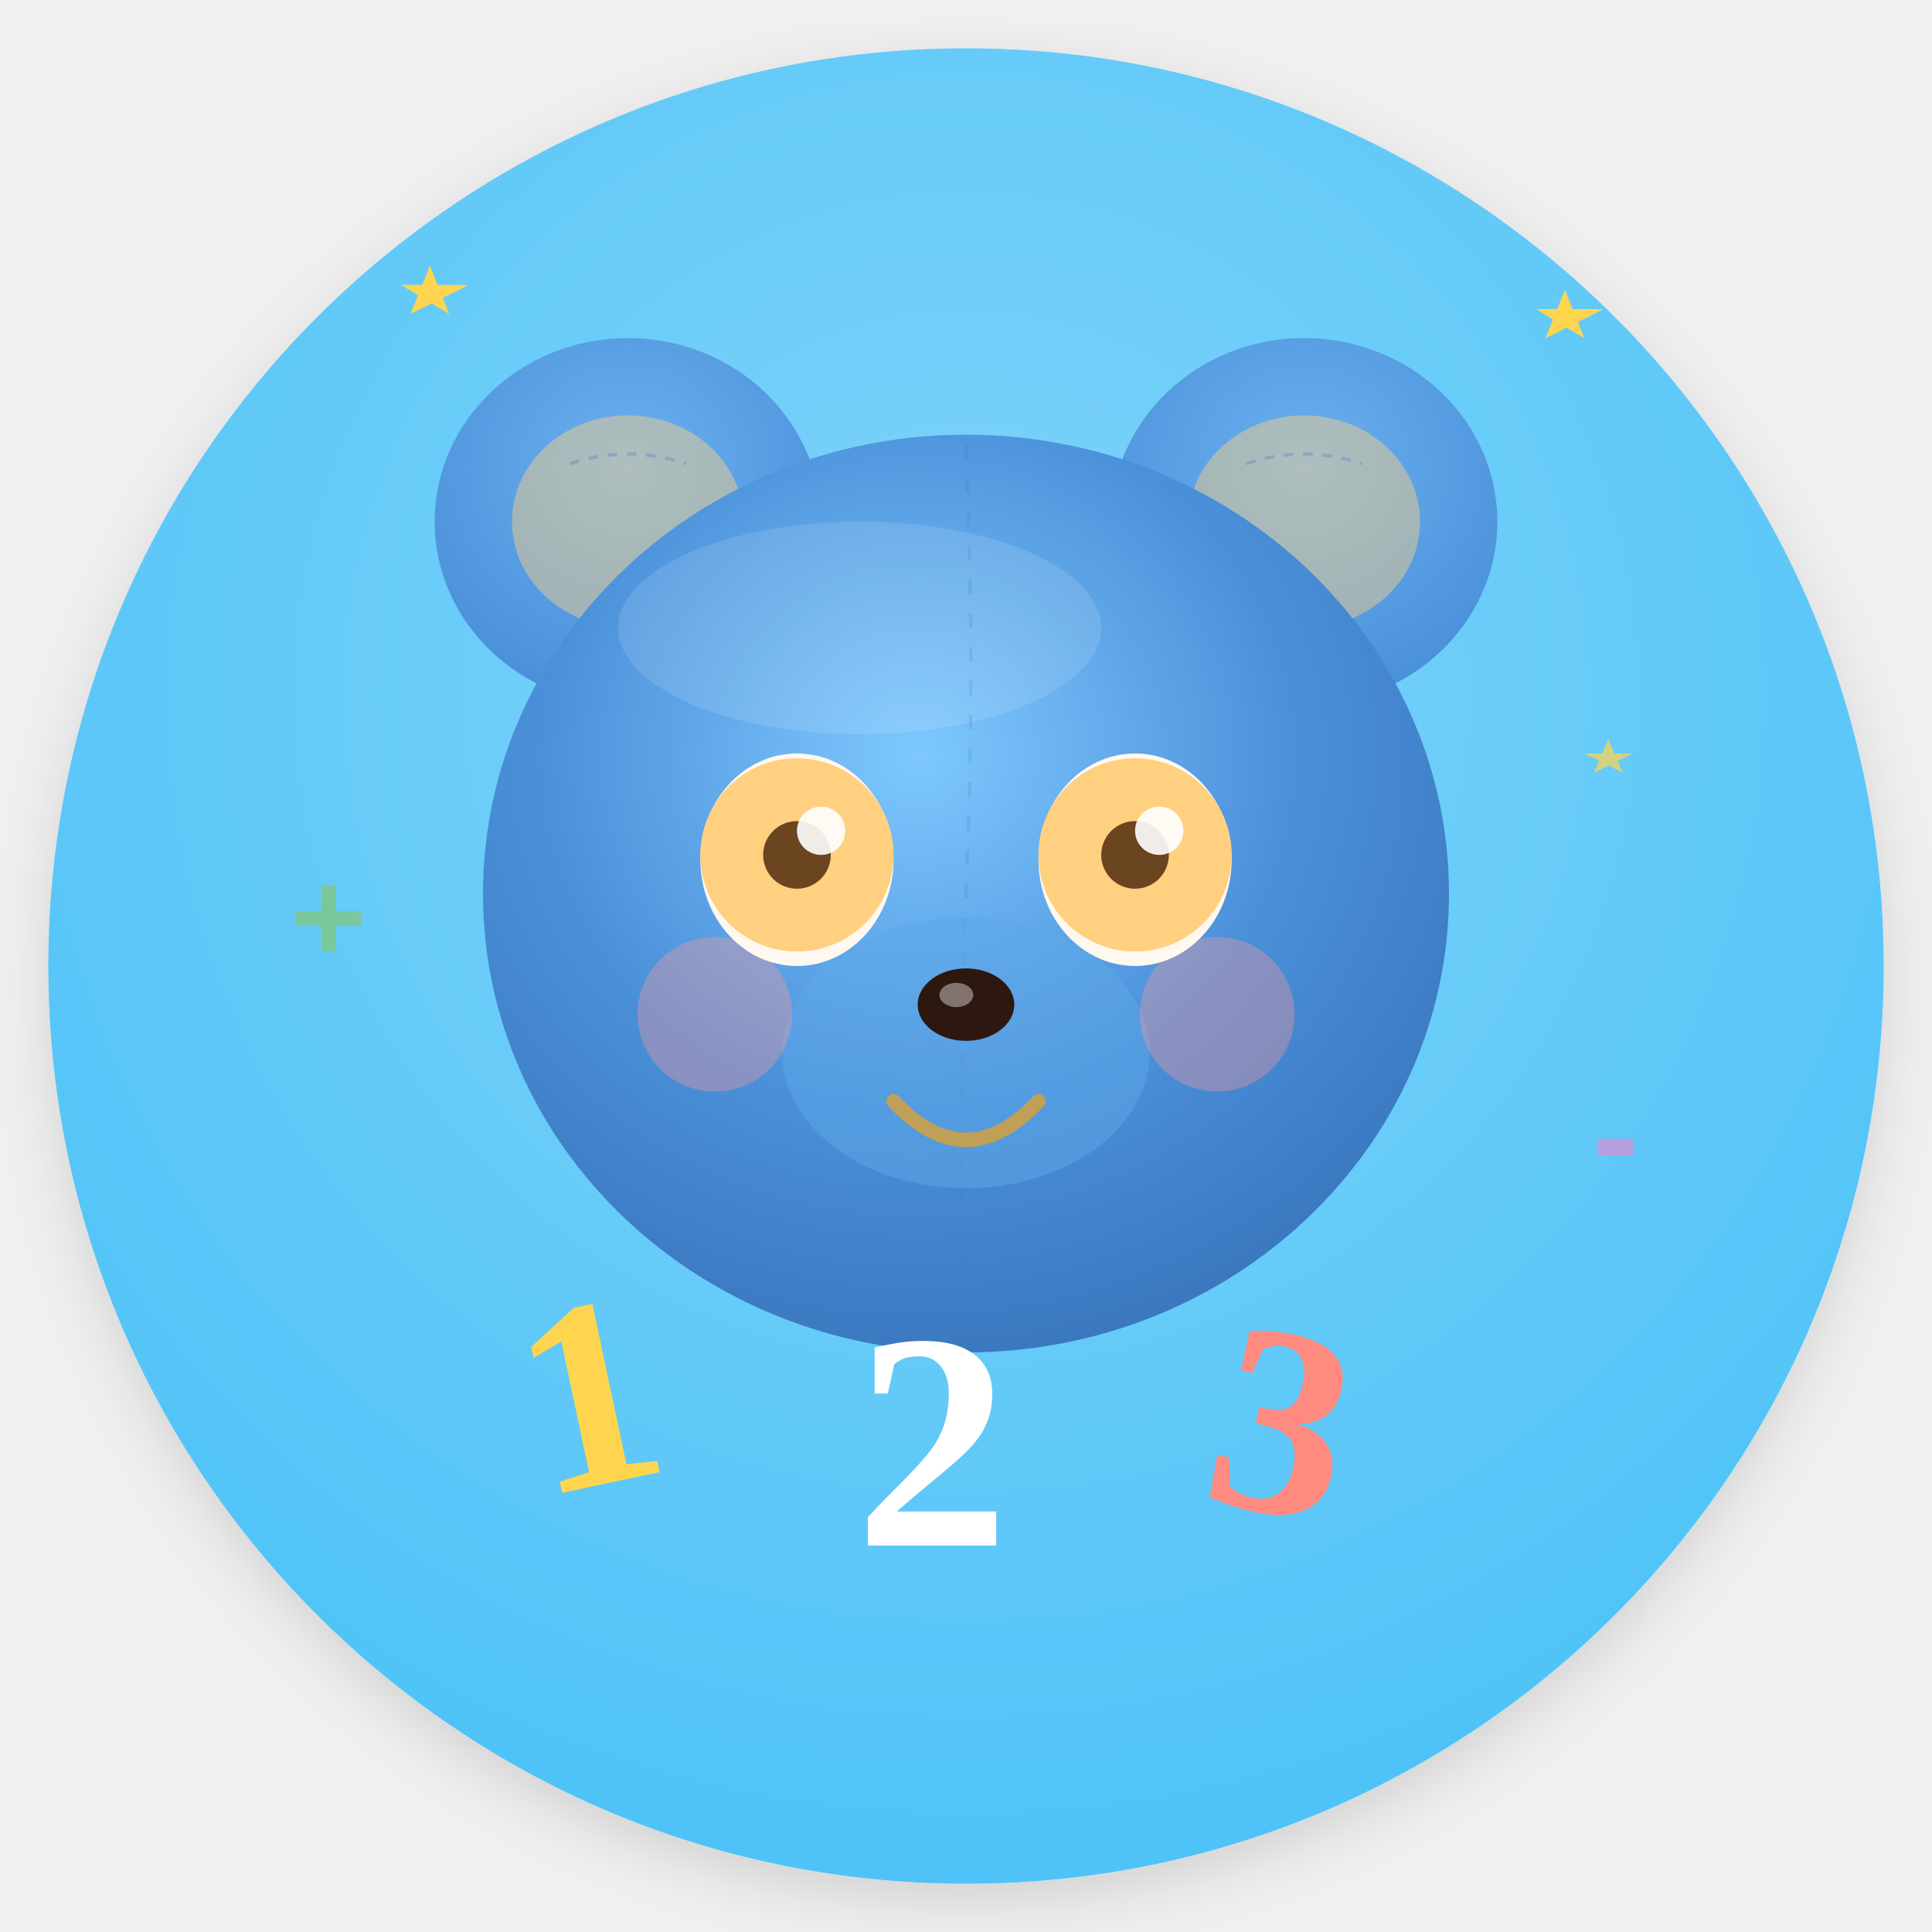
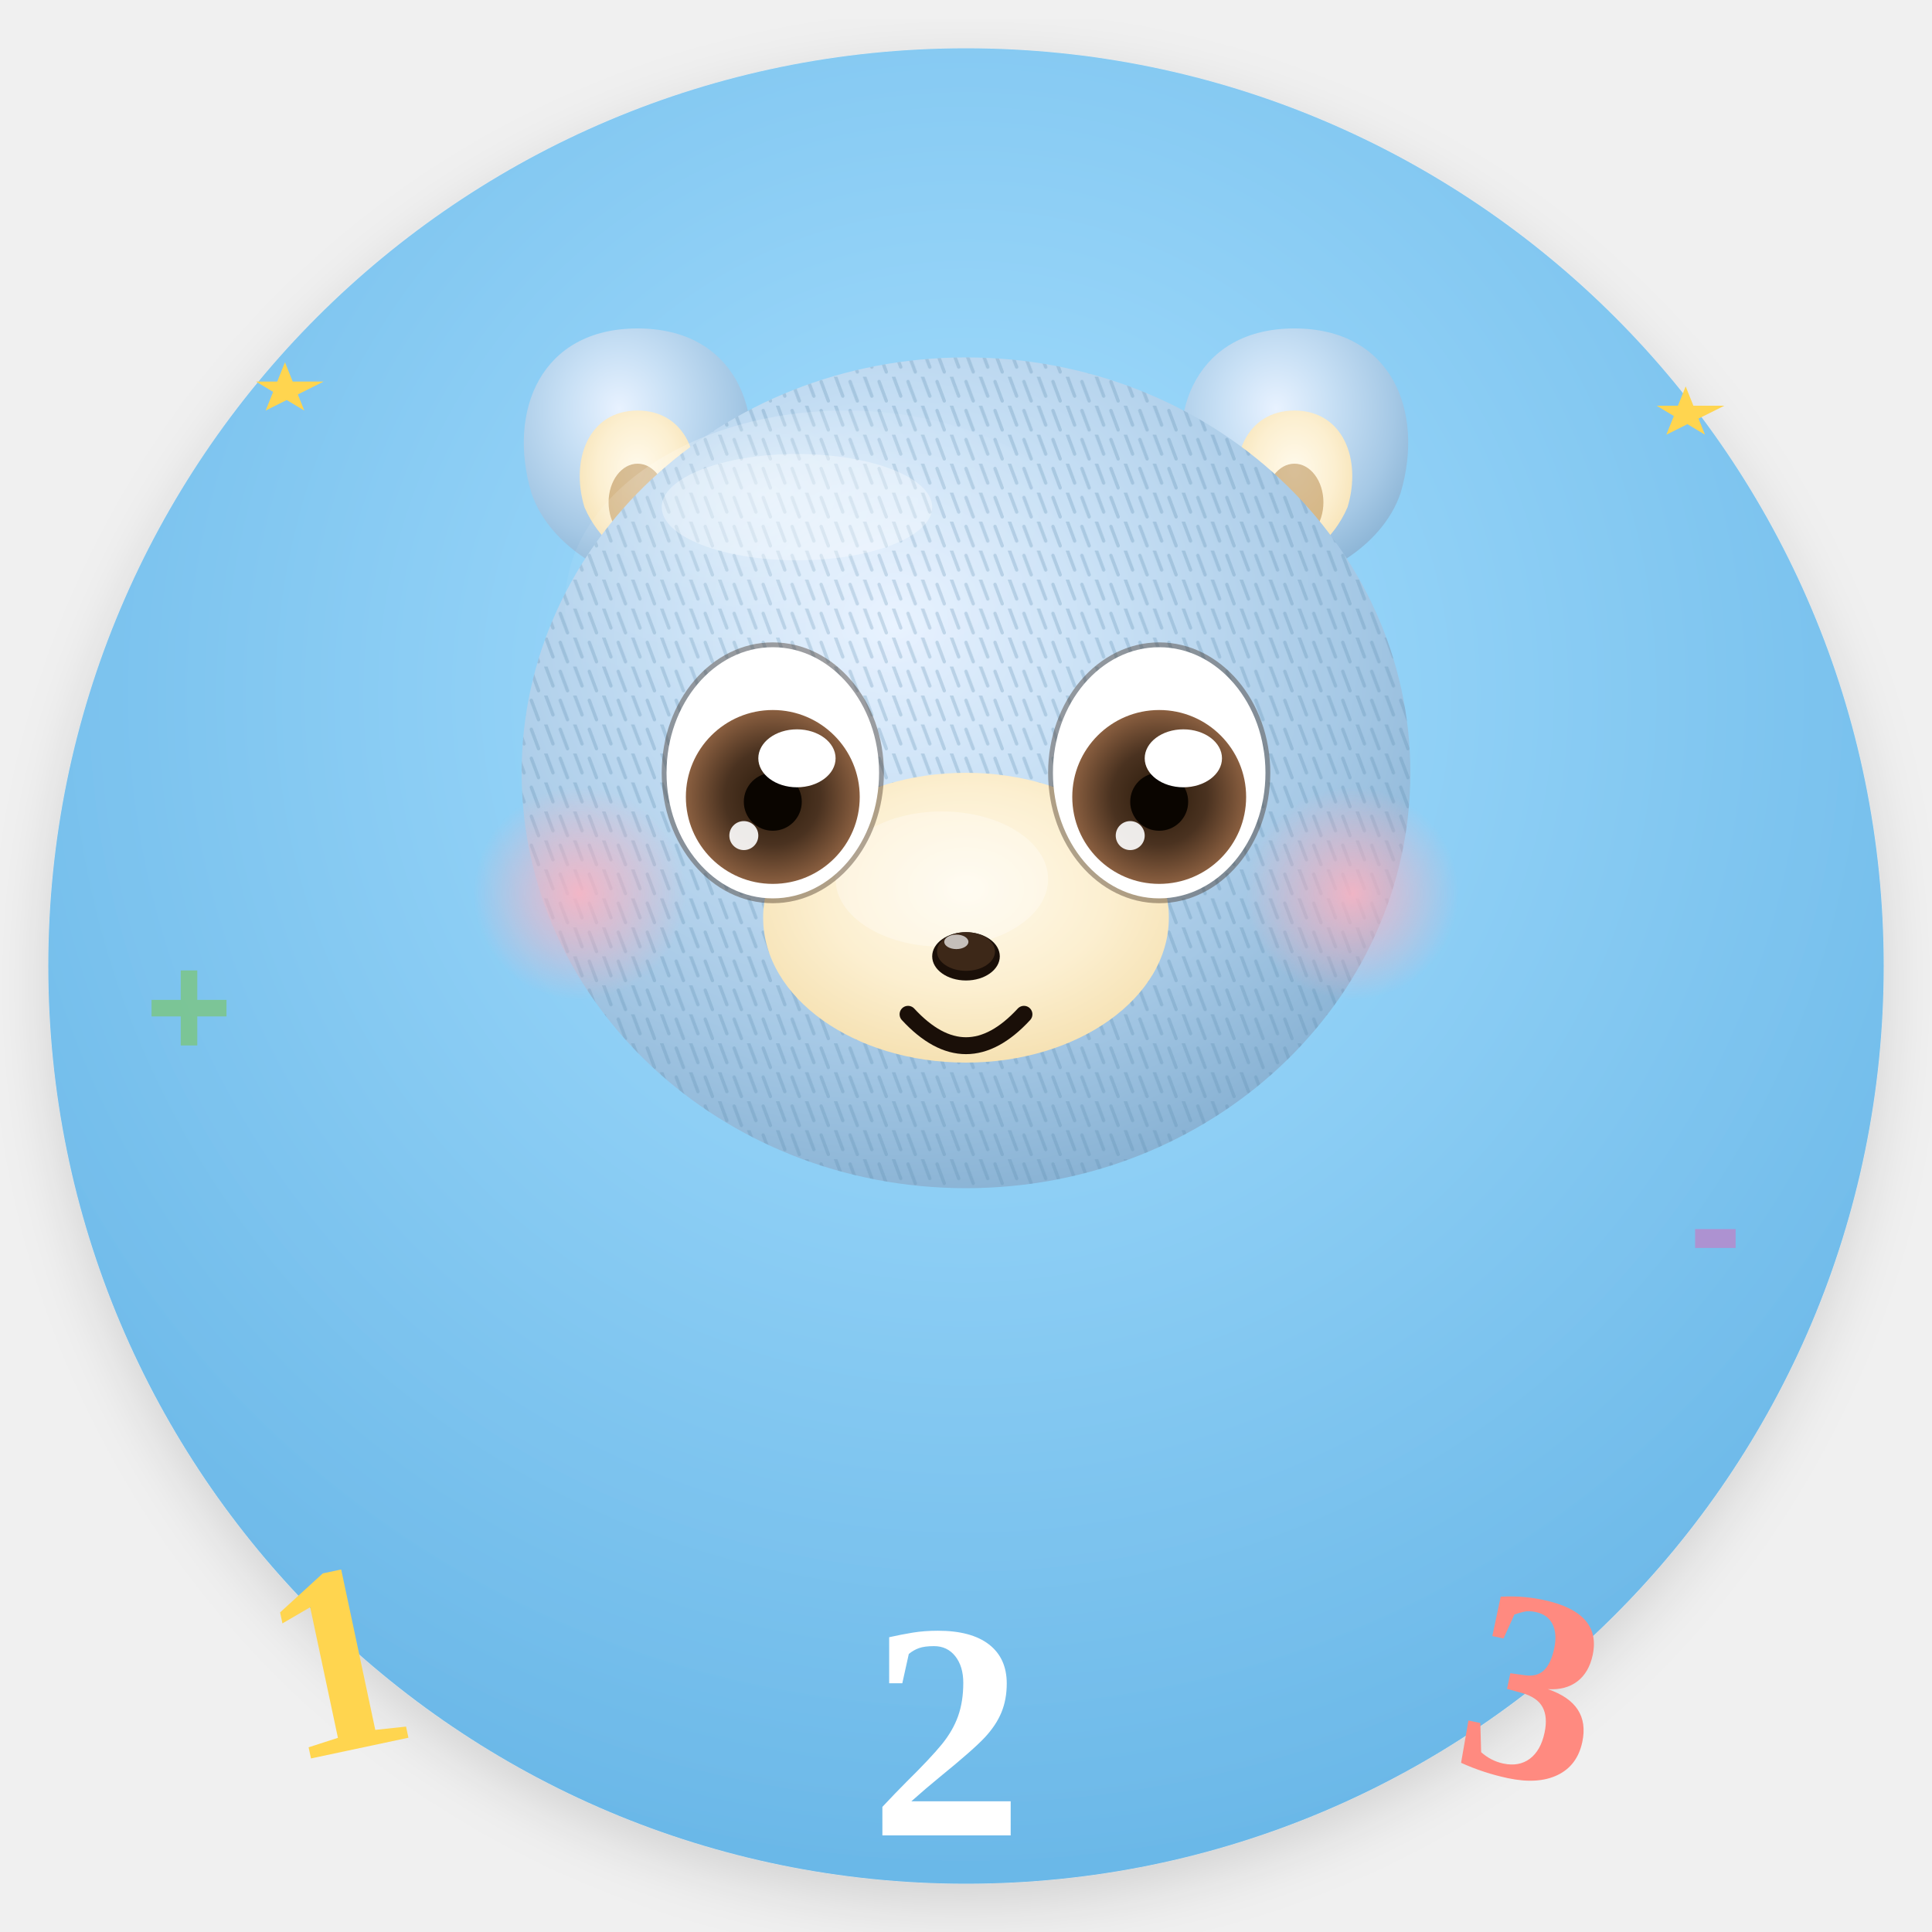
<svg xmlns="http://www.w3.org/2000/svg" viewBox="0 0 400 400" width="400" height="400">
  <defs>
-     <filter id="shadow" x="-10%" y="-10%" width="130%" height="130%">
+     <filter id="logo-shadow" x="-10%" y="-10%" width="130%" height="130%">
      <feDropShadow dx="0" dy="4" stdDeviation="6" flood-color="#00000020" />
    </filter>
-     <radialGradient id="bgGrad" cx="50%" cy="35%" r="65%">
-       <stop offset="0%" stop-color="#81D4FA" />
-       <stop offset="100%" stop-color="#4FC3F7" />
+     <radialGradient id="logo-bg" cx="50%" cy="35%" r="65%">
+       <stop offset="0%" stop-color="#A8E0FF" />
+       <stop offset="100%" stop-color="#6BB8E8" />
    </radialGradient>
-     <radialGradient id="logo-head" cx="45%" cy="35%" r="65%">
-       <stop offset="0%" stop-color="#7EC8FF" />
-       <stop offset="60%" stop-color="#4A90D9" />
-       <stop offset="100%" stop-color="#3B78C0" />
+     <radialGradient id="logo-body" cx="42%" cy="32%" r="80%">
+       <stop offset="0%" stop-color="#E8F2FF" />
+       <stop offset="30%" stop-color="#C8E0F5" />
+       <stop offset="65%" stop-color="#A5C8E5" />
+       <stop offset="90%" stop-color="#86B0D2" />
+       <stop offset="100%" stop-color="#7AA5C7" />
    </radialGradient>
-     <radialGradient id="logo-ear" cx="50%" cy="35%" r="65%">
-       <stop offset="0%" stop-color="#6BB0F0" />
-       <stop offset="100%" stop-color="#4A90D9" />
+     <radialGradient id="logo-sheen" cx="35%" cy="22%" r="55%">
+       <stop offset="0%" stop-color="white" stop-opacity="0.4" />
+       <stop offset="55%" stop-color="white" stop-opacity="0.08" />
+       <stop offset="100%" stop-color="white" stop-opacity="0" />
    </radialGradient>
-     <radialGradient id="logo-belly" cx="50%" cy="40%" r="60%">
-       <stop offset="0%" stop-color="#FFE8C0" />
-       <stop offset="100%" stop-color="#FFD080" />
+     <radialGradient id="logo-belly" cx="50%" cy="40%" r="70%">
+       <stop offset="0%" stop-color="#FFFAEC" />
+       <stop offset="50%" stop-color="#FCEFD0" />
+       <stop offset="90%" stop-color="#F5E0B0" />
+       <stop offset="100%" stop-color="#EBCF95" />
    </radialGradient>
+     <radialGradient id="logo-cheek" cx="50%" cy="50%" r="50%">
+       <stop offset="0%" stop-color="#FFB3C1" stop-opacity="0.85" />
+       <stop offset="60%" stop-color="#FFB3C1" stop-opacity="0.35" />
+       <stop offset="100%" stop-color="#FFB3C1" stop-opacity="0" />
+     </radialGradient>
+     <radialGradient id="logo-iris" cx="50%" cy="50%" r="50%">
+       <stop offset="0%" stop-color="#2A1A0A" />
+       <stop offset="55%" stop-color="#4A3220" />
+       <stop offset="100%" stop-color="#8A5F40" />
+     </radialGradient>
+     <pattern id="logo-fur" x="0" y="0" width="6" height="6" patternUnits="userSpaceOnUse">
+       <line x1="1" y1="0" x2="2.5" y2="4" stroke="#5C8DAE" stroke-width="0.7" opacity="0.55" stroke-linecap="round" />
+       <line x1="4" y1="1" x2="5.5" y2="5" stroke="#5C8DAE" stroke-width="0.7" opacity="0.55" stroke-linecap="round" />
+     </pattern>
  </defs>
-   <circle cx="200" cy="200" r="190" fill="url(#bgGrad)" filter="url(#shadow)" />
-   <ellipse cx="130" cy="108" rx="40" ry="38" fill="url(#logo-ear)" />
-   <ellipse cx="130" cy="108" rx="24" ry="22" fill="#FFD080" opacity="0.45" />
-   <path d="M118,96 Q130,92 142,96" fill="none" stroke="#3B78C0" stroke-width="0.7" stroke-dasharray="2,2" opacity="0.3" />
-   <ellipse cx="270" cy="108" rx="40" ry="38" fill="url(#logo-ear)" />
-   <ellipse cx="270" cy="108" rx="24" ry="22" fill="#FFD080" opacity="0.45" />
-   <path d="M258,96 Q270,92 282,96" fill="none" stroke="#3B78C0" stroke-width="0.7" stroke-dasharray="2,2" opacity="0.3" />
-   <ellipse cx="200" cy="185" rx="100" ry="95" fill="url(#logo-head)" />
-   <ellipse cx="178" cy="130" rx="50" ry="22" fill="white" opacity="0.12" />
-   <path d="M200,92 Q202,140 200,185 Q198,230 200,278" fill="none" stroke="#3B78C0" stroke-width="0.7" stroke-dasharray="3,4" opacity="0.2" />
-   <ellipse cx="200" cy="218" rx="38" ry="28" fill="#5EA8E8" opacity="0.5" />
-   <ellipse cx="200" cy="208" rx="10" ry="7.5" fill="#2D1810" />
-   <ellipse cx="198" cy="206" rx="3.5" ry="2.5" fill="white" opacity="0.4" />
-   <circle cx="148" cy="210" r="16" fill="#FF9999" opacity="0.35" />
-   <circle cx="252" cy="210" r="16" fill="#FF9999" opacity="0.35" />
-   <ellipse cx="165" cy="178" rx="20" ry="22" fill="#FFF8F0" />
-   <circle cx="165" cy="177" r="20" fill="#FFD080" />
-   <circle cx="165" cy="177" r="7" fill="#6B4420" />
-   <circle cx="170" cy="172" r="5" fill="white" opacity="0.9" />
-   <ellipse cx="235" cy="178" rx="20" ry="22" fill="#FFF8F0" />
-   <circle cx="235" cy="177" r="20" fill="#FFD080" />
-   <circle cx="235" cy="177" r="7" fill="#6B4420" />
-   <circle cx="240" cy="172" r="5" fill="white" opacity="0.9" />
-   <path d="M185 228 Q200 244 215 228" fill="none" stroke="#D4A040" stroke-width="3" stroke-linecap="round" opacity="0.85" />
-   <text x="112" y="310" font-family="Fredoka One, Baloo 2, Arial Rounded MT Bold, sans-serif" font-size="56" font-weight="800" fill="#FFD54F" transform="rotate(-12, 112, 310)">1</text>
-   <text x="177" y="320" font-family="Fredoka One, Baloo 2, Arial Rounded MT Bold, sans-serif" font-size="64" font-weight="800" fill="#FFFFFF">2</text>
-   <text x="248" y="310" font-family="Fredoka One, Baloo 2, Arial Rounded MT Bold, sans-serif" font-size="56" font-weight="800" fill="#FF8A80" transform="rotate(12, 248, 310)">3</text>
-   <polygon points="85,65 89,55 93,65 83,59 97,59" fill="#FFD54F" />
-   <polygon points="320,70 324,60 328,70 318,64 332,64" fill="#FFD54F" />
-   <polygon points="330,160 333,153 336,160 328,156 338,156" fill="#FFD54F" opacity="0.7" />
-   <text x="60" y="200" font-family="Arial Rounded MT Bold, sans-serif" font-size="28" font-weight="800" fill="#81C784" opacity="0.8">+</text>
-   <text x="330" y="245" font-family="Arial Rounded MT Bold, sans-serif" font-size="28" font-weight="800" fill="#CE93D8" opacity="0.8">-</text>
+   <circle cx="200" cy="200" r="190" fill="url(#logo-bg)" filter="url(#logo-shadow)" />
+   <g transform="translate(40, 30) scale(1)">
+     <path d="M92,38 C72,38 65,55 70,72 C74,84 88,90 92,90 C96,90 110,84 114,72 C119,55 112,38 92,38 Z" fill="url(#logo-body)" />
+     <path d="M92,55 C82,55 78,65 81,75 C84,82 90,86 92,86 C94,86 100,82 103,75 C106,65 102,55 92,55 Z" fill="url(#logo-belly)" />
+     <ellipse cx="92" cy="74" rx="6" ry="8" fill="#A87530" opacity="0.45" />
+     <path d="M228,38 C208,38 201,55 206,72 C210,84 224,90 228,90 C232,90 246,84 250,72 C255,55 248,38 228,38 Z" fill="url(#logo-body)" />
+     <path d="M228,55 C218,55 214,65 217,75 C220,82 226,86 228,86 C230,86 236,82 239,75 C242,65 238,55 228,55 Z" fill="url(#logo-belly)" />
+     <ellipse cx="228" cy="74" rx="6" ry="8" fill="#A87530" opacity="0.45" />
+     <ellipse cx="160" cy="130" rx="92" ry="86" fill="url(#logo-body)" />
+     <ellipse cx="160" cy="130" rx="92" ry="86" fill="url(#logo-fur)" opacity="0.5" />
+     <ellipse cx="135" cy="95" rx="58" ry="40" fill="url(#logo-sheen)" />
+     <ellipse cx="125" cy="75" rx="28" ry="11" fill="white" opacity="0.32" />
+     <circle cx="80" cy="155" r="22" fill="url(#logo-cheek)" />
+     <circle cx="240" cy="155" r="22" fill="url(#logo-cheek)" />
+     <ellipse cx="160" cy="160" rx="42" ry="30" fill="url(#logo-belly)" />
+     <ellipse cx="155" cy="152" rx="22" ry="14" fill="white" opacity="0.3" />
+     <ellipse cx="120" cy="130" rx="23" ry="27" fill="#3D2818" opacity="0.4" />
+     <ellipse cx="120" cy="130" rx="22" ry="26" fill="#FFFFFF" />
+     <circle cx="120" cy="135" r="18" fill="url(#logo-iris)" />
+     <circle cx="120" cy="136" r="6" fill="#0A0500" />
+     <ellipse cx="125" cy="127" rx="8" ry="6" fill="white" />
+     <circle cx="114" cy="143" r="3" fill="white" opacity="0.9" />
+     <ellipse cx="200" cy="130" rx="23" ry="27" fill="#3D2818" opacity="0.4" />
+     <ellipse cx="200" cy="130" rx="22" ry="26" fill="#FFFFFF" />
+     <circle cx="200" cy="135" r="18" fill="url(#logo-iris)" />
+     <circle cx="200" cy="136" r="6" fill="#0A0500" />
+     <ellipse cx="205" cy="127" rx="8" ry="6" fill="white" />
+     <circle cx="194" cy="143" r="3" fill="white" opacity="0.9" />
+     <ellipse cx="160" cy="168" rx="7" ry="5" fill="#1A0F08" />
+     <ellipse cx="160" cy="167" rx="6" ry="4" fill="#3D2818" />
+     <ellipse cx="158" cy="165" rx="2.5" ry="1.5" fill="white" opacity="0.7" />
+     <path d="M148,180 Q160,193 172,180" fill="none" stroke="#1A0F08" stroke-width="3.5" stroke-linecap="round" />
+   </g>
+   <text x="60" y="365" font-family="Fredoka One, Baloo 2, Arial Rounded MT Bold, sans-serif" font-size="56" font-weight="800" fill="#FFD54F" transform="rotate(-12, 60, 365)">1</text>
+   <text x="180" y="380" font-family="Fredoka One, Baloo 2, Arial Rounded MT Bold, sans-serif" font-size="64" font-weight="800" fill="#FFFFFF">2</text>
+   <text x="300" y="365" font-family="Fredoka One, Baloo 2, Arial Rounded MT Bold, sans-serif" font-size="56" font-weight="800" fill="#FF8A80" transform="rotate(12, 300, 365)">3</text>
+   <polygon points="55,85 59,75 63,85 53,79 67,79" fill="#FFD54F" />
+   <polygon points="345,90 349,80 353,90 343,84 357,84" fill="#FFD54F" />
+   <text x="30" y="220" font-family="Arial Rounded MT Bold, sans-serif" font-size="32" font-weight="800" fill="#7BC587" opacity="0.85">+</text>
+   <text x="350" y="265" font-family="Arial Rounded MT Bold, sans-serif" font-size="32" font-weight="800" fill="#B689CC" opacity="0.85">-</text>
</svg>
